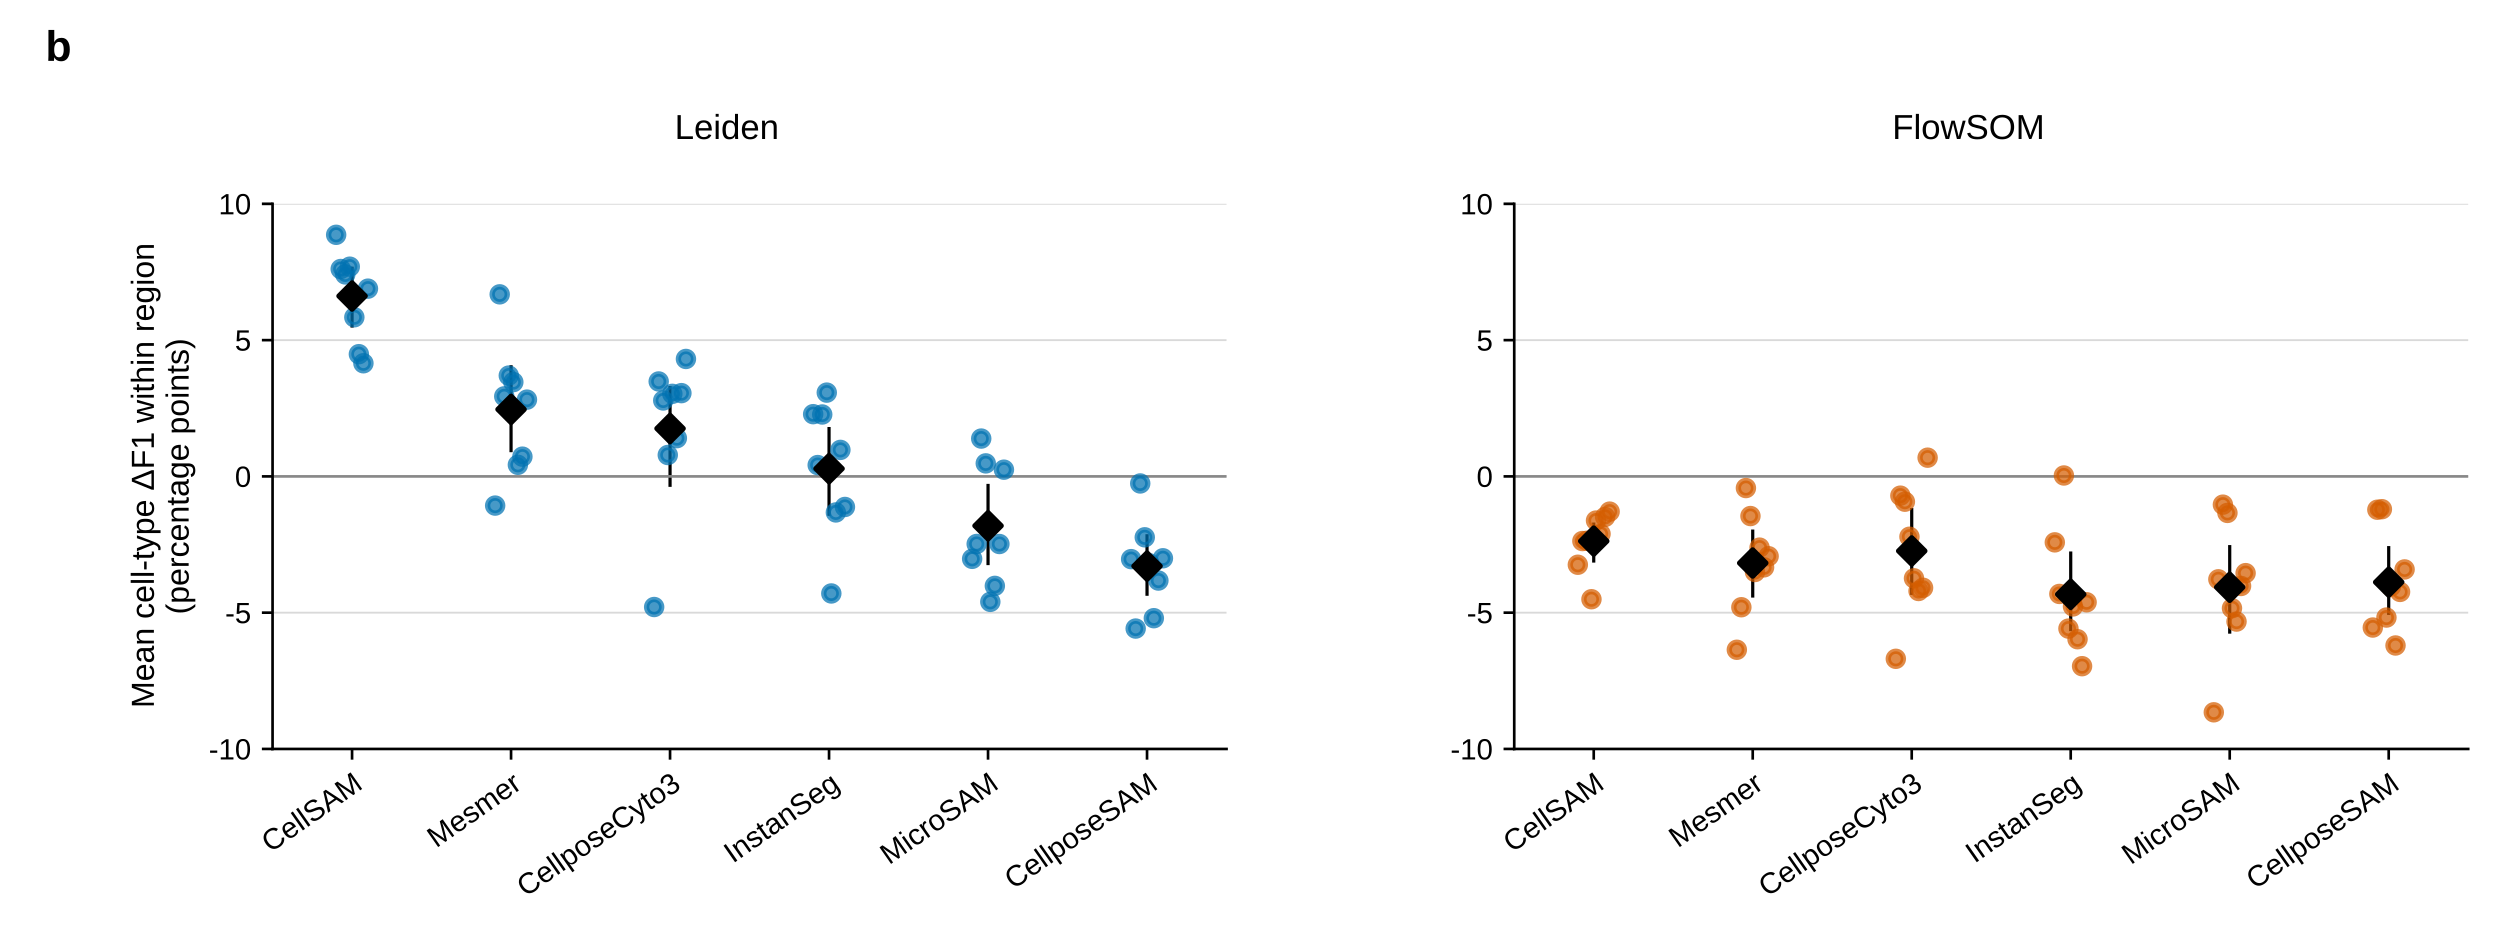
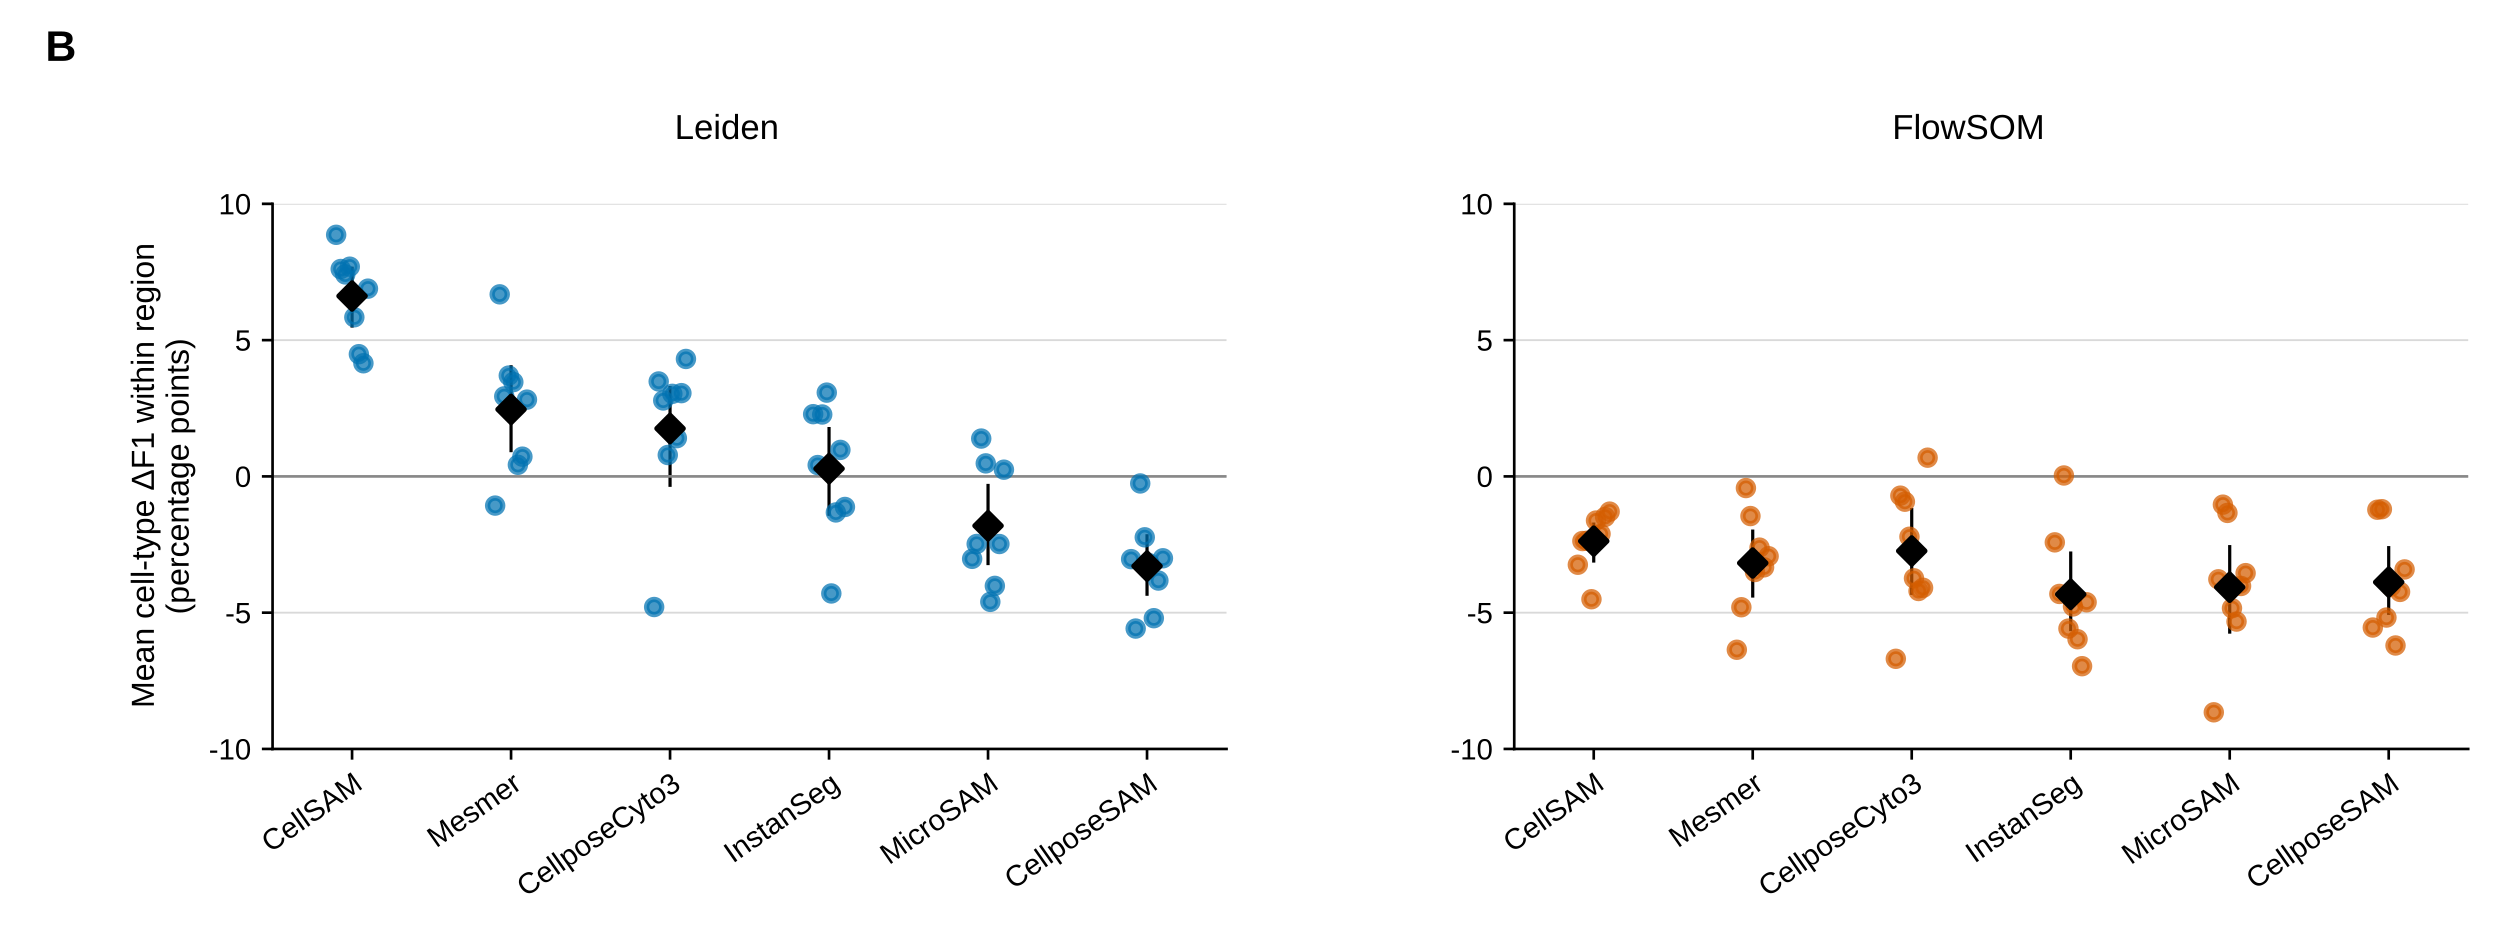
<svg xmlns="http://www.w3.org/2000/svg" xmlns:xlink="http://www.w3.org/1999/xlink" width="468pt" height="175.587pt" viewBox="0 0 468 175.587" version="1.1">
  <defs>
    <style type="text/css">*{stroke-linejoin: round; stroke-linecap: butt}</style>
  </defs>
  <g id="figure_1">
    <g id="patch_1">
      <path d="M 0 175.587  L 468 175.587  L 468 0  L 0 0  z " style="fill: #ffffff" />
    </g>
    <g id="axes_1">
      <g id="patch_2">
        <path d="M 51.024 140.204  L 229.606 140.204  L 229.606 38.157  L 51.024 38.157  z " style="fill: #ffffff" />
      </g>
      <g id="matplotlib.axis_1">
        <g id="xtick_1">
          <g id="line2d_1">
            <defs>
              <path id="me28803f079" d="M 0 0  L 0 2  " style="stroke: #000000; stroke-width: 0.5" />
            </defs>
            <g>
              <use xlink:href="#me28803f079" x="65.906" y="140.204" style="stroke: #000000; stroke-width: 0.5" />
            </g>
          </g>
          <g id="text_1">
            <text style="font-size: 5.5px; font-family: 'Arial', 'Liberation Sans', 'DejaVu Sans', sans-serif; text-anchor: end" x="68.164" y="147.429" transform="rotate(-35 68.16357 147.4292)">CellSAM</text>
          </g>
        </g>
        <g id="xtick_2">
          <g id="line2d_2">
            <g>
              <use xlink:href="#me28803f079" x="95.669" y="140.204" style="stroke: #000000; stroke-width: 0.5" />
            </g>
          </g>
          <g id="text_2">
            <text style="font-size: 5.5px; font-family: 'Arial', 'Liberation Sans', 'DejaVu Sans', sans-serif; text-anchor: end" x="97.927" y="147.429" transform="rotate(-35 97.92735 147.4292)">Mesmer</text>
          </g>
        </g>
        <g id="xtick_3">
          <g id="line2d_3">
            <g>
              <use xlink:href="#me28803f079" x="125.433" y="140.204" style="stroke: #000000; stroke-width: 0.5" />
            </g>
          </g>
          <g id="text_3">
            <text style="font-size: 5.5px; font-family: 'Arial', 'Liberation Sans', 'DejaVu Sans', sans-serif; text-anchor: end" x="127.73" y="147.484" transform="rotate(-35 127.7296 147.4842)">CellposeCyto3</text>
          </g>
        </g>
        <g id="xtick_4">
          <g id="line2d_4">
            <g>
              <use xlink:href="#me28803f079" x="155.197" y="140.204" style="stroke: #000000; stroke-width: 0.5" />
            </g>
          </g>
          <g id="text_4">
            <text style="font-size: 5.5px; font-family: 'Arial', 'Liberation Sans', 'DejaVu Sans', sans-serif; text-anchor: end" x="157.493" y="147.484" transform="rotate(-35 157.4934 147.4842)">InstanSeg</text>
          </g>
        </g>
        <g id="xtick_5">
          <g id="line2d_5">
            <g>
              <use xlink:href="#me28803f079" x="184.961" y="140.204" style="stroke: #000000; stroke-width: 0.5" />
            </g>
          </g>
          <g id="text_5">
            <text style="font-size: 5.5px; font-family: 'Arial', 'Liberation Sans', 'DejaVu Sans', sans-serif; text-anchor: end" x="187.219" y="147.429" transform="rotate(-35 187.2187 147.4292)">MicroSAM</text>
          </g>
        </g>
        <g id="xtick_6">
          <g id="line2d_6">
            <g>
              <use xlink:href="#me28803f079" x="214.724" y="140.204" style="stroke: #000000; stroke-width: 0.5" />
            </g>
          </g>
          <g id="text_6">
            <text style="font-size: 5.5px; font-family: 'Arial', 'Liberation Sans', 'DejaVu Sans', sans-serif; text-anchor: end" x="217.021" y="147.484" transform="rotate(-35 217.0209 147.4842)">CellposeSAM</text>
          </g>
        </g>
      </g>
      <g id="matplotlib.axis_2">
        <g id="ytick_1">
          <g id="line2d_7">
            <path d="M 51.024 140.204  L 229.606 140.204  " clip-path="url(#pdf2fa0bc29)" style="fill: none; stroke: #d9d9d9; stroke-width: 0.35; stroke-linecap: square" />
          </g>
          <g id="line2d_8">
            <defs>
              <path id="m3e0531e842" d="M 0 0  L -2 0  " style="stroke: #000000; stroke-width: 0.5" />
            </defs>
            <g>
              <use xlink:href="#m3e0531e842" x="51.024" y="140.204" style="stroke: #000000; stroke-width: 0.5" />
            </g>
          </g>
          <g id="text_7">
            <text style="font-size: 5.5px; font-family: 'Arial', 'Liberation Sans', 'DejaVu Sans', sans-serif; text-anchor: end" x="47.024" y="142.173" transform="rotate(-0 47.02362 142.1728)">-10</text>
          </g>
        </g>
        <g id="ytick_2">
          <g id="line2d_9">
            <path d="M 51.024 114.693  L 229.606 114.693  " clip-path="url(#pdf2fa0bc29)" style="fill: none; stroke: #d9d9d9; stroke-width: 0.35; stroke-linecap: square" />
          </g>
          <g id="line2d_10">
            <g>
              <use xlink:href="#m3e0531e842" x="51.024" y="114.693" style="stroke: #000000; stroke-width: 0.5" />
            </g>
          </g>
          <g id="text_8">
            <text style="font-size: 5.5px; font-family: 'Arial', 'Liberation Sans', 'DejaVu Sans', sans-serif; text-anchor: end" x="47.024" y="116.661" transform="rotate(-0 47.02362 116.661)">-5</text>
          </g>
        </g>
        <g id="ytick_3">
          <g id="line2d_11">
            <path d="M 51.024 89.181  L 229.606 89.181  " clip-path="url(#pdf2fa0bc29)" style="fill: none; stroke: #d9d9d9; stroke-width: 0.35; stroke-linecap: square" />
          </g>
          <g id="line2d_12">
            <g>
              <use xlink:href="#m3e0531e842" x="51.024" y="89.181" style="stroke: #000000; stroke-width: 0.5" />
            </g>
          </g>
          <g id="text_9">
            <text style="font-size: 5.5px; font-family: 'Arial', 'Liberation Sans', 'DejaVu Sans', sans-serif; text-anchor: end" x="47.024" y="91.149" transform="rotate(-0 47.02362 91.14919)">0</text>
          </g>
        </g>
        <g id="ytick_4">
          <g id="line2d_13">
            <path d="M 51.024 63.669  L 229.606 63.669  " clip-path="url(#pdf2fa0bc29)" style="fill: none; stroke: #d9d9d9; stroke-width: 0.35; stroke-linecap: square" />
          </g>
          <g id="line2d_14">
            <g>
              <use xlink:href="#m3e0531e842" x="51.024" y="63.669" style="stroke: #000000; stroke-width: 0.5" />
            </g>
          </g>
          <g id="text_10">
            <text style="font-size: 5.5px; font-family: 'Arial', 'Liberation Sans', 'DejaVu Sans', sans-serif; text-anchor: end" x="47.024" y="65.637" transform="rotate(-0 47.02362 65.63738)">5</text>
          </g>
        </g>
        <g id="ytick_5">
          <g id="line2d_15">
            <path d="M 51.024 38.157  L 229.606 38.157  " clip-path="url(#pdf2fa0bc29)" style="fill: none; stroke: #d9d9d9; stroke-width: 0.35; stroke-linecap: square" />
          </g>
          <g id="line2d_16">
            <g>
              <use xlink:href="#m3e0531e842" x="51.024" y="38.157" style="stroke: #000000; stroke-width: 0.5" />
            </g>
          </g>
          <g id="text_11">
            <text style="font-size: 5.5px; font-family: 'Arial', 'Liberation Sans', 'DejaVu Sans', sans-serif; text-anchor: end" x="47.024" y="40.126" transform="rotate(-0 47.02362 40.12556)">10</text>
          </g>
        </g>
        <g id="text_12">
          <text style="font-size: 6px; font-family: 'Arial', 'Liberation Sans', 'DejaVu Sans', sans-serif" transform="translate(28.80826 132.5364) rotate(-90)">Mean cell-type ΔF1 within region</text>
          <text style="font-size: 6px; font-family: 'Arial', 'Liberation Sans', 'DejaVu Sans', sans-serif" transform="translate(35.31245 115.0272) rotate(-90)">(percentage points)</text>
        </g>
      </g>
      <g id="line2d_17">
        <path d="M 65.906 61.022  L 65.906 50.215  " clip-path="url(#pdf2fa0bc29)" style="fill: none; stroke: #000000; stroke-width: 0.6; stroke-linecap: square" />
      </g>
      <g id="line2d_18">
        <path d="M 95.669 84.355  L 95.669 68.669  " clip-path="url(#pdf2fa0bc29)" style="fill: none; stroke: #000000; stroke-width: 0.6; stroke-linecap: square" />
      </g>
      <g id="line2d_19">
        <path d="M 125.433 90.838  L 125.433 72.574  " clip-path="url(#pdf2fa0bc29)" style="fill: none; stroke: #000000; stroke-width: 0.6; stroke-linecap: square" />
      </g>
      <g id="line2d_20">
        <path d="M 155.197 96.257  L 155.197 80.233  " clip-path="url(#pdf2fa0bc29)" style="fill: none; stroke: #000000; stroke-width: 0.6; stroke-linecap: square" />
      </g>
      <g id="line2d_21">
        <path d="M 184.961 105.497  L 184.961 90.875  " clip-path="url(#pdf2fa0bc29)" style="fill: none; stroke: #000000; stroke-width: 0.6; stroke-linecap: square" />
      </g>
      <g id="line2d_22">
        <path d="M 214.724 111.24  L 214.724 100.304  " clip-path="url(#pdf2fa0bc29)" style="fill: none; stroke: #000000; stroke-width: 0.6; stroke-linecap: square" />
      </g>
      <g id="line2d_23">
        <path d="M 51.024 89.181  L 229.606 89.181  " clip-path="url(#pdf2fa0bc29)" style="fill: none; stroke: #888888; stroke-width: 0.5; stroke-linecap: square" />
      </g>
      <g id="patch_3">
        <path d="M 51.024 140.204  L 51.024 38.157  " style="fill: none; stroke: #000000; stroke-width: 0.5; stroke-linejoin: miter; stroke-linecap: square" />
      </g>
      <g id="patch_4">
        <path d="M 51.024 140.204  L 229.606 140.204  " style="fill: none; stroke: #000000; stroke-width: 0.5; stroke-linejoin: miter; stroke-linecap: square" />
      </g>
      <g id="PathCollection_1">
        <defs>
          <path id="m981d229b8f" d="M 0 1.414  C 0.375 1.414 0.735 1.265 1 1  C 1.265 0.735 1.414 0.375 1.414 0  C 1.414 -0.375 1.265 -0.735 1 -1  C 0.735 -1.265 0.375 -1.414 0 -1.414  C -0.375 -1.414 -0.735 -1.265 -1 -1  C -1.265 -0.735 -1.414 -0.375 -1.414 0  C -1.414 0.375 -1.265 0.735 -1 1  C -0.735 1.265 -0.375 1.414 0 1.414  z " style="stroke: #0072b2; stroke-opacity: 0.72" />
        </defs>
        <g clip-path="url(#pdf2fa0bc29)">
          <use xlink:href="#m981d229b8f" x="62.929" y="43.957" style="fill: #0072b2; fill-opacity: 0.72; stroke: #0072b2; stroke-opacity: 0.72" />
          <use xlink:href="#m981d229b8f" x="63.78" y="50.358" style="fill: #0072b2; fill-opacity: 0.72; stroke: #0072b2; stroke-opacity: 0.72" />
          <use xlink:href="#m981d229b8f" x="64.63" y="51.371" style="fill: #0072b2; fill-opacity: 0.72; stroke: #0072b2; stroke-opacity: 0.72" />
          <use xlink:href="#m981d229b8f" x="65.48" y="49.923" style="fill: #0072b2; fill-opacity: 0.72; stroke: #0072b2; stroke-opacity: 0.72" />
          <use xlink:href="#m981d229b8f" x="66.331" y="59.39" style="fill: #0072b2; fill-opacity: 0.72; stroke: #0072b2; stroke-opacity: 0.72" />
          <use xlink:href="#m981d229b8f" x="67.181" y="66.301" style="fill: #0072b2; fill-opacity: 0.72; stroke: #0072b2; stroke-opacity: 0.72" />
          <use xlink:href="#m981d229b8f" x="68.031" y="68.002" style="fill: #0072b2; fill-opacity: 0.72; stroke: #0072b2; stroke-opacity: 0.72" />
          <use xlink:href="#m981d229b8f" x="68.882" y="54.037" style="fill: #0072b2; fill-opacity: 0.72; stroke: #0072b2; stroke-opacity: 0.72" />
        </g>
      </g>
      <g id="PathCollection_2">
        <g clip-path="url(#pdf2fa0bc29)">
          <use xlink:href="#m981d229b8f" x="92.693" y="94.646" style="fill: #0072b2; fill-opacity: 0.72; stroke: #0072b2; stroke-opacity: 0.72" />
          <use xlink:href="#m981d229b8f" x="93.543" y="55.1" style="fill: #0072b2; fill-opacity: 0.72; stroke: #0072b2; stroke-opacity: 0.72" />
          <use xlink:href="#m981d229b8f" x="94.394" y="74.197" style="fill: #0072b2; fill-opacity: 0.72; stroke: #0072b2; stroke-opacity: 0.72" />
          <use xlink:href="#m981d229b8f" x="95.244" y="70.306" style="fill: #0072b2; fill-opacity: 0.72; stroke: #0072b2; stroke-opacity: 0.72" />
          <use xlink:href="#m981d229b8f" x="96.094" y="71.531" style="fill: #0072b2; fill-opacity: 0.72; stroke: #0072b2; stroke-opacity: 0.72" />
          <use xlink:href="#m981d229b8f" x="96.945" y="87.013" style="fill: #0072b2; fill-opacity: 0.72; stroke: #0072b2; stroke-opacity: 0.72" />
          <use xlink:href="#m981d229b8f" x="97.795" y="85.486" style="fill: #0072b2; fill-opacity: 0.72; stroke: #0072b2; stroke-opacity: 0.72" />
          <use xlink:href="#m981d229b8f" x="98.646" y="74.811" style="fill: #0072b2; fill-opacity: 0.72; stroke: #0072b2; stroke-opacity: 0.72" />
        </g>
      </g>
      <g id="PathCollection_3">
        <g clip-path="url(#pdf2fa0bc29)">
          <use xlink:href="#m981d229b8f" x="122.457" y="113.633" style="fill: #0072b2; fill-opacity: 0.72; stroke: #0072b2; stroke-opacity: 0.72" />
          <use xlink:href="#m981d229b8f" x="123.307" y="71.41" style="fill: #0072b2; fill-opacity: 0.72; stroke: #0072b2; stroke-opacity: 0.72" />
          <use xlink:href="#m981d229b8f" x="124.157" y="74.966" style="fill: #0072b2; fill-opacity: 0.72; stroke: #0072b2; stroke-opacity: 0.72" />
          <use xlink:href="#m981d229b8f" x="125.008" y="85.177" style="fill: #0072b2; fill-opacity: 0.72; stroke: #0072b2; stroke-opacity: 0.72" />
          <use xlink:href="#m981d229b8f" x="125.858" y="73.727" style="fill: #0072b2; fill-opacity: 0.72; stroke: #0072b2; stroke-opacity: 0.72" />
          <use xlink:href="#m981d229b8f" x="126.709" y="82.022" style="fill: #0072b2; fill-opacity: 0.72; stroke: #0072b2; stroke-opacity: 0.72" />
          <use xlink:href="#m981d229b8f" x="127.559" y="73.595" style="fill: #0072b2; fill-opacity: 0.72; stroke: #0072b2; stroke-opacity: 0.72" />
          <use xlink:href="#m981d229b8f" x="128.409" y="67.196" style="fill: #0072b2; fill-opacity: 0.72; stroke: #0072b2; stroke-opacity: 0.72" />
        </g>
      </g>
      <g id="PathCollection_4">
        <g clip-path="url(#pdf2fa0bc29)">
          <use xlink:href="#m981d229b8f" x="152.22" y="77.532" style="fill: #0072b2; fill-opacity: 0.72; stroke: #0072b2; stroke-opacity: 0.72" />
          <use xlink:href="#m981d229b8f" x="153.071" y="87.058" style="fill: #0072b2; fill-opacity: 0.72; stroke: #0072b2; stroke-opacity: 0.72" />
          <use xlink:href="#m981d229b8f" x="153.921" y="77.593" style="fill: #0072b2; fill-opacity: 0.72; stroke: #0072b2; stroke-opacity: 0.72" />
          <use xlink:href="#m981d229b8f" x="154.772" y="73.498" style="fill: #0072b2; fill-opacity: 0.72; stroke: #0072b2; stroke-opacity: 0.72" />
          <use xlink:href="#m981d229b8f" x="155.622" y="111.096" style="fill: #0072b2; fill-opacity: 0.72; stroke: #0072b2; stroke-opacity: 0.72" />
          <use xlink:href="#m981d229b8f" x="156.472" y="95.927" style="fill: #0072b2; fill-opacity: 0.72; stroke: #0072b2; stroke-opacity: 0.72" />
          <use xlink:href="#m981d229b8f" x="157.323" y="84.221" style="fill: #0072b2; fill-opacity: 0.72; stroke: #0072b2; stroke-opacity: 0.72" />
          <use xlink:href="#m981d229b8f" x="158.173" y="94.904" style="fill: #0072b2; fill-opacity: 0.72; stroke: #0072b2; stroke-opacity: 0.72" />
        </g>
      </g>
      <g id="PathCollection_5">
        <g clip-path="url(#pdf2fa0bc29)">
          <use xlink:href="#m981d229b8f" x="181.984" y="104.614" style="fill: #0072b2; fill-opacity: 0.72; stroke: #0072b2; stroke-opacity: 0.72" />
          <use xlink:href="#m981d229b8f" x="182.835" y="101.832" style="fill: #0072b2; fill-opacity: 0.72; stroke: #0072b2; stroke-opacity: 0.72" />
          <use xlink:href="#m981d229b8f" x="183.685" y="82.1" style="fill: #0072b2; fill-opacity: 0.72; stroke: #0072b2; stroke-opacity: 0.72" />
          <use xlink:href="#m981d229b8f" x="184.535" y="86.745" style="fill: #0072b2; fill-opacity: 0.72; stroke: #0072b2; stroke-opacity: 0.72" />
          <use xlink:href="#m981d229b8f" x="185.386" y="112.666" style="fill: #0072b2; fill-opacity: 0.72; stroke: #0072b2; stroke-opacity: 0.72" />
          <use xlink:href="#m981d229b8f" x="186.236" y="109.676" style="fill: #0072b2; fill-opacity: 0.72; stroke: #0072b2; stroke-opacity: 0.72" />
          <use xlink:href="#m981d229b8f" x="187.087" y="101.838" style="fill: #0072b2; fill-opacity: 0.72; stroke: #0072b2; stroke-opacity: 0.72" />
          <use xlink:href="#m981d229b8f" x="187.937" y="87.925" style="fill: #0072b2; fill-opacity: 0.72; stroke: #0072b2; stroke-opacity: 0.72" />
        </g>
      </g>
      <g id="PathCollection_6">
        <g clip-path="url(#pdf2fa0bc29)">
          <use xlink:href="#m981d229b8f" x="211.748" y="104.67" style="fill: #0072b2; fill-opacity: 0.72; stroke: #0072b2; stroke-opacity: 0.72" />
          <use xlink:href="#m981d229b8f" x="212.598" y="117.667" style="fill: #0072b2; fill-opacity: 0.72; stroke: #0072b2; stroke-opacity: 0.72" />
          <use xlink:href="#m981d229b8f" x="213.449" y="90.502" style="fill: #0072b2; fill-opacity: 0.72; stroke: #0072b2; stroke-opacity: 0.72" />
          <use xlink:href="#m981d229b8f" x="214.299" y="100.583" style="fill: #0072b2; fill-opacity: 0.72; stroke: #0072b2; stroke-opacity: 0.72" />
          <use xlink:href="#m981d229b8f" x="215.15" y="105.441" style="fill: #0072b2; fill-opacity: 0.72; stroke: #0072b2; stroke-opacity: 0.72" />
          <use xlink:href="#m981d229b8f" x="216" y="115.725" style="fill: #0072b2; fill-opacity: 0.72; stroke: #0072b2; stroke-opacity: 0.72" />
          <use xlink:href="#m981d229b8f" x="216.85" y="108.679" style="fill: #0072b2; fill-opacity: 0.72; stroke: #0072b2; stroke-opacity: 0.72" />
          <use xlink:href="#m981d229b8f" x="217.701" y="104.509" style="fill: #0072b2; fill-opacity: 0.72; stroke: #0072b2; stroke-opacity: 0.72" />
        </g>
      </g>
      <g id="PathCollection_7">
        <defs>
          <path id="m2d0864946b" d="M -0 2.449  L 2.449 0  L 0 -2.449  L -2.449 -0  z " style="stroke: #000000" />
        </defs>
        <g clip-path="url(#pdf2fa0bc29)">
          <use xlink:href="#m2d0864946b" x="65.906" y="55.417" style="stroke: #000000" />
        </g>
      </g>
      <g id="PathCollection_8">
        <g clip-path="url(#pdf2fa0bc29)">
          <use xlink:href="#m2d0864946b" x="95.669" y="76.636" style="stroke: #000000" />
        </g>
      </g>
      <g id="PathCollection_9">
        <g clip-path="url(#pdf2fa0bc29)">
          <use xlink:href="#m2d0864946b" x="125.433" y="80.216" style="stroke: #000000" />
        </g>
      </g>
      <g id="PathCollection_10">
        <g clip-path="url(#pdf2fa0bc29)">
          <use xlink:href="#m2d0864946b" x="155.197" y="87.729" style="stroke: #000000" />
        </g>
      </g>
      <g id="PathCollection_11">
        <g clip-path="url(#pdf2fa0bc29)">
          <use xlink:href="#m2d0864946b" x="184.961" y="98.424" style="stroke: #000000" />
        </g>
      </g>
      <g id="PathCollection_12">
        <g clip-path="url(#pdf2fa0bc29)">
          <use xlink:href="#m2d0864946b" x="214.724" y="105.972" style="stroke: #000000" />
        </g>
      </g>
    </g>
    <g id="axes_2">
      <g id="patch_5">
        <path d="M 283.465 140.204  L 462.047 140.204  L 462.047 38.157  L 283.465 38.157  z " style="fill: #ffffff" />
      </g>
      <g id="matplotlib.axis_3">
        <g id="xtick_7">
          <g id="line2d_24">
            <g>
              <use xlink:href="#me28803f079" x="298.346" y="140.204" style="stroke: #000000; stroke-width: 0.5" />
            </g>
          </g>
          <g id="text_13">
            <text style="font-size: 5.5px; font-family: 'Arial', 'Liberation Sans', 'DejaVu Sans', sans-serif; text-anchor: end" x="300.605" y="147.429" transform="rotate(-35 300.6045 147.4292)">CellSAM</text>
          </g>
        </g>
        <g id="xtick_8">
          <g id="line2d_25">
            <g>
              <use xlink:href="#me28803f079" x="328.11" y="140.204" style="stroke: #000000; stroke-width: 0.5" />
            </g>
          </g>
          <g id="text_14">
            <text style="font-size: 5.5px; font-family: 'Arial', 'Liberation Sans', 'DejaVu Sans', sans-serif; text-anchor: end" x="330.368" y="147.429" transform="rotate(-35 330.3683 147.4292)">Mesmer</text>
          </g>
        </g>
        <g id="xtick_9">
          <g id="line2d_26">
            <g>
              <use xlink:href="#me28803f079" x="357.874" y="140.204" style="stroke: #000000; stroke-width: 0.5" />
            </g>
          </g>
          <g id="text_15">
            <text style="font-size: 5.5px; font-family: 'Arial', 'Liberation Sans', 'DejaVu Sans', sans-serif; text-anchor: end" x="360.171" y="147.484" transform="rotate(-35 360.1705 147.4842)">CellposeCyto3</text>
          </g>
        </g>
        <g id="xtick_10">
          <g id="line2d_27">
            <g>
              <use xlink:href="#me28803f079" x="387.638" y="140.204" style="stroke: #000000; stroke-width: 0.5" />
            </g>
          </g>
          <g id="text_16">
            <text style="font-size: 5.5px; font-family: 'Arial', 'Liberation Sans', 'DejaVu Sans', sans-serif; text-anchor: end" x="389.934" y="147.484" transform="rotate(-35 389.9343 147.4842)">InstanSeg</text>
          </g>
        </g>
        <g id="xtick_11">
          <g id="line2d_28">
            <g>
              <use xlink:href="#me28803f079" x="417.402" y="140.204" style="stroke: #000000; stroke-width: 0.5" />
            </g>
          </g>
          <g id="text_17">
            <text style="font-size: 5.5px; font-family: 'Arial', 'Liberation Sans', 'DejaVu Sans', sans-serif; text-anchor: end" x="419.66" y="147.429" transform="rotate(-35 419.6596 147.4292)">MicroSAM</text>
          </g>
        </g>
        <g id="xtick_12">
          <g id="line2d_29">
            <g>
              <use xlink:href="#me28803f079" x="447.165" y="140.204" style="stroke: #000000; stroke-width: 0.5" />
            </g>
          </g>
          <g id="text_18">
            <text style="font-size: 5.5px; font-family: 'Arial', 'Liberation Sans', 'DejaVu Sans', sans-serif; text-anchor: end" x="449.462" y="147.484" transform="rotate(-35 449.4619 147.4842)">CellposeSAM</text>
          </g>
        </g>
      </g>
      <g id="matplotlib.axis_4">
        <g id="ytick_6">
          <g id="line2d_30">
            <path d="M 283.465 140.204  L 462.047 140.204  " clip-path="url(#p02fb25dceb)" style="fill: none; stroke: #d9d9d9; stroke-width: 0.35; stroke-linecap: square" />
          </g>
          <g id="line2d_31">
            <g>
              <use xlink:href="#m3e0531e842" x="283.465" y="140.204" style="stroke: #000000; stroke-width: 0.5" />
            </g>
          </g>
          <g id="text_19">
            <text style="font-size: 5.5px; font-family: 'Arial', 'Liberation Sans', 'DejaVu Sans', sans-serif; text-anchor: end" x="279.465" y="142.173" transform="rotate(-0 279.4646 142.1728)">-10</text>
          </g>
        </g>
        <g id="ytick_7">
          <g id="line2d_32">
            <path d="M 283.465 114.693  L 462.047 114.693  " clip-path="url(#p02fb25dceb)" style="fill: none; stroke: #d9d9d9; stroke-width: 0.35; stroke-linecap: square" />
          </g>
          <g id="line2d_33">
            <g>
              <use xlink:href="#m3e0531e842" x="283.465" y="114.693" style="stroke: #000000; stroke-width: 0.5" />
            </g>
          </g>
          <g id="text_20">
            <text style="font-size: 5.5px; font-family: 'Arial', 'Liberation Sans', 'DejaVu Sans', sans-serif; text-anchor: end" x="279.465" y="116.661" transform="rotate(-0 279.4646 116.661)">-5</text>
          </g>
        </g>
        <g id="ytick_8">
          <g id="line2d_34">
            <path d="M 283.465 89.181  L 462.047 89.181  " clip-path="url(#p02fb25dceb)" style="fill: none; stroke: #d9d9d9; stroke-width: 0.35; stroke-linecap: square" />
          </g>
          <g id="line2d_35">
            <g>
              <use xlink:href="#m3e0531e842" x="283.465" y="89.181" style="stroke: #000000; stroke-width: 0.5" />
            </g>
          </g>
          <g id="text_21">
            <text style="font-size: 5.5px; font-family: 'Arial', 'Liberation Sans', 'DejaVu Sans', sans-serif; text-anchor: end" x="279.465" y="91.149" transform="rotate(-0 279.4646 91.14919)">0</text>
          </g>
        </g>
        <g id="ytick_9">
          <g id="line2d_36">
            <path d="M 283.465 63.669  L 462.047 63.669  " clip-path="url(#p02fb25dceb)" style="fill: none; stroke: #d9d9d9; stroke-width: 0.35; stroke-linecap: square" />
          </g>
          <g id="line2d_37">
            <g>
              <use xlink:href="#m3e0531e842" x="283.465" y="63.669" style="stroke: #000000; stroke-width: 0.5" />
            </g>
          </g>
          <g id="text_22">
            <text style="font-size: 5.5px; font-family: 'Arial', 'Liberation Sans', 'DejaVu Sans', sans-serif; text-anchor: end" x="279.465" y="65.637" transform="rotate(-0 279.4646 65.63738)">5</text>
          </g>
        </g>
        <g id="ytick_10">
          <g id="line2d_38">
            <path d="M 283.465 38.157  L 462.047 38.157  " clip-path="url(#p02fb25dceb)" style="fill: none; stroke: #d9d9d9; stroke-width: 0.35; stroke-linecap: square" />
          </g>
          <g id="line2d_39">
            <g>
              <use xlink:href="#m3e0531e842" x="283.465" y="38.157" style="stroke: #000000; stroke-width: 0.5" />
            </g>
          </g>
          <g id="text_23">
            <text style="font-size: 5.5px; font-family: 'Arial', 'Liberation Sans', 'DejaVu Sans', sans-serif; text-anchor: end" x="279.465" y="40.126" transform="rotate(-0 279.4646 40.12556)">10</text>
          </g>
        </g>
      </g>
      <g id="line2d_40">
        <path d="M 298.346 105.023  L 298.346 98.124  " clip-path="url(#p02fb25dceb)" style="fill: none; stroke: #000000; stroke-width: 0.6; stroke-linecap: square" />
      </g>
      <g id="line2d_41">
        <path d="M 328.11 111.574  L 328.11 99.423  " clip-path="url(#p02fb25dceb)" style="fill: none; stroke: #000000; stroke-width: 0.6; stroke-linecap: square" />
      </g>
      <g id="line2d_42">
        <path d="M 357.874 111.054  L 357.874 95.389  " clip-path="url(#p02fb25dceb)" style="fill: none; stroke: #000000; stroke-width: 0.6; stroke-linecap: square" />
      </g>
      <g id="line2d_43">
        <path d="M 387.638 117.848  L 387.638 103.533  " clip-path="url(#p02fb25dceb)" style="fill: none; stroke: #000000; stroke-width: 0.6; stroke-linecap: square" />
      </g>
      <g id="line2d_44">
        <path d="M 417.402 118.326  L 417.402 102.34  " clip-path="url(#p02fb25dceb)" style="fill: none; stroke: #000000; stroke-width: 0.6; stroke-linecap: square" />
      </g>
      <g id="line2d_45">
        <path d="M 447.165 114.82  L 447.165 102.521  " clip-path="url(#p02fb25dceb)" style="fill: none; stroke: #000000; stroke-width: 0.6; stroke-linecap: square" />
      </g>
      <g id="line2d_46">
        <path d="M 283.465 89.181  L 462.047 89.181  " clip-path="url(#p02fb25dceb)" style="fill: none; stroke: #888888; stroke-width: 0.5; stroke-linecap: square" />
      </g>
      <g id="patch_6">
        <path d="M 283.465 140.204  L 283.465 38.157  " style="fill: none; stroke: #000000; stroke-width: 0.5; stroke-linejoin: miter; stroke-linecap: square" />
      </g>
      <g id="patch_7">
        <path d="M 283.465 140.204  L 462.047 140.204  " style="fill: none; stroke: #000000; stroke-width: 0.5; stroke-linejoin: miter; stroke-linecap: square" />
      </g>
      <g id="PathCollection_13">
        <defs>
          <path id="me8a76afe84" d="M 0 1.414  C 0.375 1.414 0.735 1.265 1 1  C 1.265 0.735 1.414 0.375 1.414 0  C 1.414 -0.375 1.265 -0.735 1 -1  C 0.735 -1.265 0.375 -1.414 0 -1.414  C -0.375 -1.414 -0.735 -1.265 -1 -1  C -1.265 -0.735 -1.414 -0.375 -1.414 0  C -1.414 0.375 -1.265 0.735 -1 1  C -0.735 1.265 -0.375 1.414 0 1.414  z " style="stroke: #d55e00; stroke-opacity: 0.72" />
        </defs>
        <g clip-path="url(#p02fb25dceb)">
          <use xlink:href="#me8a76afe84" x="295.37" y="105.72" style="fill: #d55e00; fill-opacity: 0.72; stroke: #d55e00; stroke-opacity: 0.72" />
          <use xlink:href="#me8a76afe84" x="296.22" y="101.285" style="fill: #d55e00; fill-opacity: 0.72; stroke: #d55e00; stroke-opacity: 0.72" />
          <use xlink:href="#me8a76afe84" x="297.071" y="101.228" style="fill: #d55e00; fill-opacity: 0.72; stroke: #d55e00; stroke-opacity: 0.72" />
          <use xlink:href="#me8a76afe84" x="297.921" y="112.175" style="fill: #d55e00; fill-opacity: 0.72; stroke: #d55e00; stroke-opacity: 0.72" />
          <use xlink:href="#me8a76afe84" x="298.772" y="97.449" style="fill: #d55e00; fill-opacity: 0.72; stroke: #d55e00; stroke-opacity: 0.72" />
          <use xlink:href="#me8a76afe84" x="299.622" y="99.942" style="fill: #d55e00; fill-opacity: 0.72; stroke: #d55e00; stroke-opacity: 0.72" />
          <use xlink:href="#me8a76afe84" x="300.472" y="96.768" style="fill: #d55e00; fill-opacity: 0.72; stroke: #d55e00; stroke-opacity: 0.72" />
          <use xlink:href="#me8a76afe84" x="301.323" y="95.775" style="fill: #d55e00; fill-opacity: 0.72; stroke: #d55e00; stroke-opacity: 0.72" />
        </g>
      </g>
      <g id="PathCollection_14">
        <g clip-path="url(#p02fb25dceb)">
          <use xlink:href="#me8a76afe84" x="325.134" y="121.636" style="fill: #d55e00; fill-opacity: 0.72; stroke: #d55e00; stroke-opacity: 0.72" />
          <use xlink:href="#me8a76afe84" x="325.984" y="113.674" style="fill: #d55e00; fill-opacity: 0.72; stroke: #d55e00; stroke-opacity: 0.72" />
          <use xlink:href="#me8a76afe84" x="326.835" y="91.363" style="fill: #d55e00; fill-opacity: 0.72; stroke: #d55e00; stroke-opacity: 0.72" />
          <use xlink:href="#me8a76afe84" x="327.685" y="96.604" style="fill: #d55e00; fill-opacity: 0.72; stroke: #d55e00; stroke-opacity: 0.72" />
          <use xlink:href="#me8a76afe84" x="328.535" y="107.077" style="fill: #d55e00; fill-opacity: 0.72; stroke: #d55e00; stroke-opacity: 0.72" />
          <use xlink:href="#me8a76afe84" x="329.386" y="102.516" style="fill: #d55e00; fill-opacity: 0.72; stroke: #d55e00; stroke-opacity: 0.72" />
          <use xlink:href="#me8a76afe84" x="330.236" y="106.203" style="fill: #d55e00; fill-opacity: 0.72; stroke: #d55e00; stroke-opacity: 0.72" />
          <use xlink:href="#me8a76afe84" x="331.087" y="104.125" style="fill: #d55e00; fill-opacity: 0.72; stroke: #d55e00; stroke-opacity: 0.72" />
        </g>
      </g>
      <g id="PathCollection_15">
        <g clip-path="url(#p02fb25dceb)">
          <use xlink:href="#me8a76afe84" x="354.898" y="123.329" style="fill: #d55e00; fill-opacity: 0.72; stroke: #d55e00; stroke-opacity: 0.72" />
          <use xlink:href="#me8a76afe84" x="355.748" y="92.787" style="fill: #d55e00; fill-opacity: 0.72; stroke: #d55e00; stroke-opacity: 0.72" />
          <use xlink:href="#me8a76afe84" x="356.598" y="93.92" style="fill: #d55e00; fill-opacity: 0.72; stroke: #d55e00; stroke-opacity: 0.72" />
          <use xlink:href="#me8a76afe84" x="357.449" y="100.479" style="fill: #d55e00; fill-opacity: 0.72; stroke: #d55e00; stroke-opacity: 0.72" />
          <use xlink:href="#me8a76afe84" x="358.299" y="108.258" style="fill: #d55e00; fill-opacity: 0.72; stroke: #d55e00; stroke-opacity: 0.72" />
          <use xlink:href="#me8a76afe84" x="359.15" y="110.633" style="fill: #d55e00; fill-opacity: 0.72; stroke: #d55e00; stroke-opacity: 0.72" />
          <use xlink:href="#me8a76afe84" x="360" y="110.032" style="fill: #d55e00; fill-opacity: 0.72; stroke: #d55e00; stroke-opacity: 0.72" />
          <use xlink:href="#me8a76afe84" x="360.85" y="85.678" style="fill: #d55e00; fill-opacity: 0.72; stroke: #d55e00; stroke-opacity: 0.72" />
        </g>
      </g>
      <g id="PathCollection_16">
        <g clip-path="url(#p02fb25dceb)">
          <use xlink:href="#me8a76afe84" x="384.661" y="101.529" style="fill: #d55e00; fill-opacity: 0.72; stroke: #d55e00; stroke-opacity: 0.72" />
          <use xlink:href="#me8a76afe84" x="385.512" y="111.185" style="fill: #d55e00; fill-opacity: 0.72; stroke: #d55e00; stroke-opacity: 0.72" />
          <use xlink:href="#me8a76afe84" x="386.362" y="89.011" style="fill: #d55e00; fill-opacity: 0.72; stroke: #d55e00; stroke-opacity: 0.72" />
          <use xlink:href="#me8a76afe84" x="387.213" y="117.672" style="fill: #d55e00; fill-opacity: 0.72; stroke: #d55e00; stroke-opacity: 0.72" />
          <use xlink:href="#me8a76afe84" x="388.063" y="113.527" style="fill: #d55e00; fill-opacity: 0.72; stroke: #d55e00; stroke-opacity: 0.72" />
          <use xlink:href="#me8a76afe84" x="388.913" y="119.661" style="fill: #d55e00; fill-opacity: 0.72; stroke: #d55e00; stroke-opacity: 0.72" />
          <use xlink:href="#me8a76afe84" x="389.764" y="124.709" style="fill: #d55e00; fill-opacity: 0.72; stroke: #d55e00; stroke-opacity: 0.72" />
          <use xlink:href="#me8a76afe84" x="390.614" y="112.743" style="fill: #d55e00; fill-opacity: 0.72; stroke: #d55e00; stroke-opacity: 0.72" />
        </g>
      </g>
      <g id="PathCollection_17">
        <g clip-path="url(#p02fb25dceb)">
          <use xlink:href="#me8a76afe84" x="414.425" y="133.344" style="fill: #d55e00; fill-opacity: 0.72; stroke: #d55e00; stroke-opacity: 0.72" />
          <use xlink:href="#me8a76afe84" x="415.276" y="108.444" style="fill: #d55e00; fill-opacity: 0.72; stroke: #d55e00; stroke-opacity: 0.72" />
          <use xlink:href="#me8a76afe84" x="416.126" y="94.472" style="fill: #d55e00; fill-opacity: 0.72; stroke: #d55e00; stroke-opacity: 0.72" />
          <use xlink:href="#me8a76afe84" x="416.976" y="96.018" style="fill: #d55e00; fill-opacity: 0.72; stroke: #d55e00; stroke-opacity: 0.72" />
          <use xlink:href="#me8a76afe84" x="417.827" y="113.858" style="fill: #d55e00; fill-opacity: 0.72; stroke: #d55e00; stroke-opacity: 0.72" />
          <use xlink:href="#me8a76afe84" x="418.677" y="116.359" style="fill: #d55e00; fill-opacity: 0.72; stroke: #d55e00; stroke-opacity: 0.72" />
          <use xlink:href="#me8a76afe84" x="419.528" y="109.694" style="fill: #d55e00; fill-opacity: 0.72; stroke: #d55e00; stroke-opacity: 0.72" />
          <use xlink:href="#me8a76afe84" x="420.378" y="107.29" style="fill: #d55e00; fill-opacity: 0.72; stroke: #d55e00; stroke-opacity: 0.72" />
        </g>
      </g>
      <g id="PathCollection_18">
        <g clip-path="url(#p02fb25dceb)">
          <use xlink:href="#me8a76afe84" x="444.189" y="117.475" style="fill: #d55e00; fill-opacity: 0.72; stroke: #d55e00; stroke-opacity: 0.72" />
          <use xlink:href="#me8a76afe84" x="445.039" y="95.421" style="fill: #d55e00; fill-opacity: 0.72; stroke: #d55e00; stroke-opacity: 0.72" />
          <use xlink:href="#me8a76afe84" x="445.89" y="95.32" style="fill: #d55e00; fill-opacity: 0.72; stroke: #d55e00; stroke-opacity: 0.72" />
          <use xlink:href="#me8a76afe84" x="446.74" y="115.604" style="fill: #d55e00; fill-opacity: 0.72; stroke: #d55e00; stroke-opacity: 0.72" />
          <use xlink:href="#me8a76afe84" x="447.591" y="109.789" style="fill: #d55e00; fill-opacity: 0.72; stroke: #d55e00; stroke-opacity: 0.72" />
          <use xlink:href="#me8a76afe84" x="448.441" y="120.836" style="fill: #d55e00; fill-opacity: 0.72; stroke: #d55e00; stroke-opacity: 0.72" />
          <use xlink:href="#me8a76afe84" x="449.291" y="110.805" style="fill: #d55e00; fill-opacity: 0.72; stroke: #d55e00; stroke-opacity: 0.72" />
          <use xlink:href="#me8a76afe84" x="450.142" y="106.596" style="fill: #d55e00; fill-opacity: 0.72; stroke: #d55e00; stroke-opacity: 0.72" />
        </g>
      </g>
      <g id="PathCollection_19">
        <g clip-path="url(#p02fb25dceb)">
          <use xlink:href="#m2d0864946b" x="298.346" y="101.293" style="stroke: #000000" />
        </g>
      </g>
      <g id="PathCollection_20">
        <g clip-path="url(#p02fb25dceb)">
          <use xlink:href="#m2d0864946b" x="328.11" y="105.4" style="stroke: #000000" />
        </g>
      </g>
      <g id="PathCollection_21">
        <g clip-path="url(#p02fb25dceb)">
          <use xlink:href="#m2d0864946b" x="357.874" y="103.139" style="stroke: #000000" />
        </g>
      </g>
      <g id="PathCollection_22">
        <g clip-path="url(#p02fb25dceb)">
          <use xlink:href="#m2d0864946b" x="387.638" y="111.255" style="stroke: #000000" />
        </g>
      </g>
      <g id="PathCollection_23">
        <g clip-path="url(#p02fb25dceb)">
          <use xlink:href="#m2d0864946b" x="417.402" y="109.935" style="stroke: #000000" />
        </g>
      </g>
      <g id="PathCollection_24">
        <g clip-path="url(#p02fb25dceb)">
          <use xlink:href="#m2d0864946b" x="447.165" y="108.981" style="stroke: #000000" />
        </g>
      </g>
    </g>
    <g id="panel-letter-b">
-       <text style="font-weight: 700; font-size: 8px; font-family: 'Arial', 'Liberation Sans', 'DejaVu Sans', sans-serif; text-anchor: start" x="8.504" y="11.396" transform="rotate(-0 8.503937 11.39554)">b</text>
+       <text style="font-weight: 700; font-size: 8px; font-family: 'Arial', 'Liberation Sans', 'DejaVu Sans', sans-serif; text-anchor: start" x="8.504" y="11.396" transform="rotate(-0 8.503937 11.39554)">B</text>
    </g>
    <g id="text_24">
      <text style="font-size: 6.5px; font-family: 'Arial', 'Liberation Sans', 'DejaVu Sans', sans-serif; text-anchor: middle" x="136.063" y="26.026" transform="rotate(-0 136.063 26.02581)">Leiden</text>
    </g>
    <g id="text_25">
      <text style="font-size: 6.5px; font-family: 'Arial', 'Liberation Sans', 'DejaVu Sans', sans-serif; text-anchor: middle" x="368.504" y="26.026" transform="rotate(-0 368.5039 26.02581)">FlowSOM</text>
    </g>
  </g>
  <defs>
    <clipPath id="pdf2fa0bc29">
      <rect x="51.024" y="38.157" width="178.583" height="102.047" />
    </clipPath>
    <clipPath id="p02fb25dceb">
      <rect x="283.465" y="38.157" width="178.583" height="102.047" />
    </clipPath>
  </defs>
</svg>
